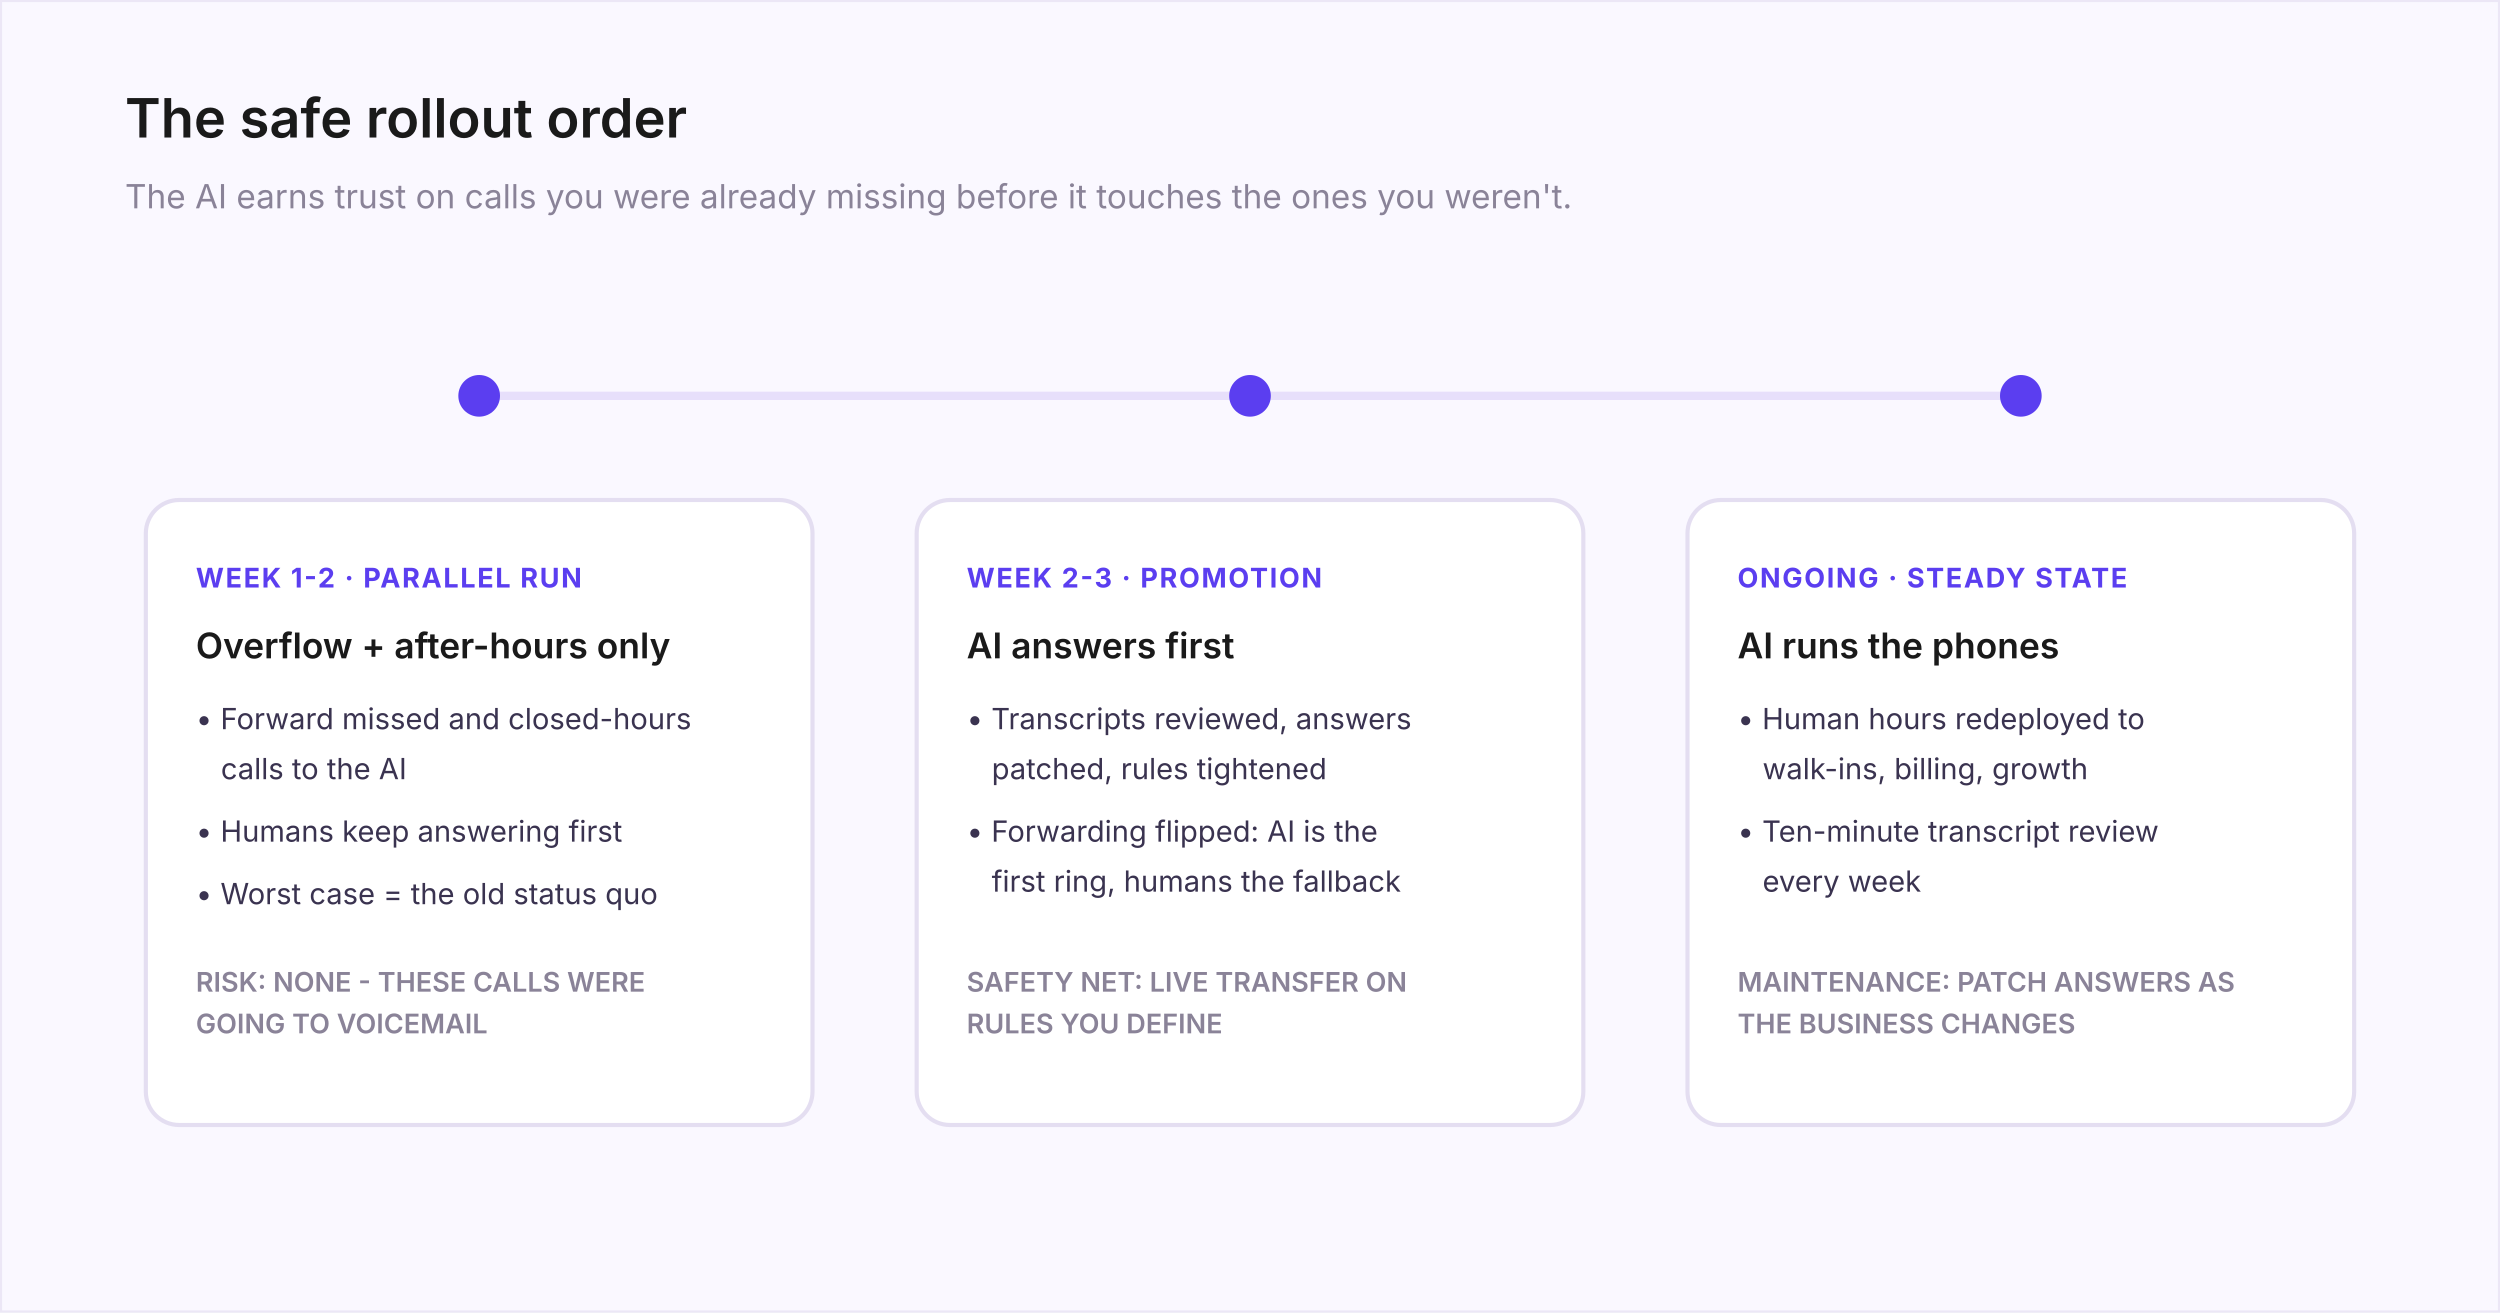
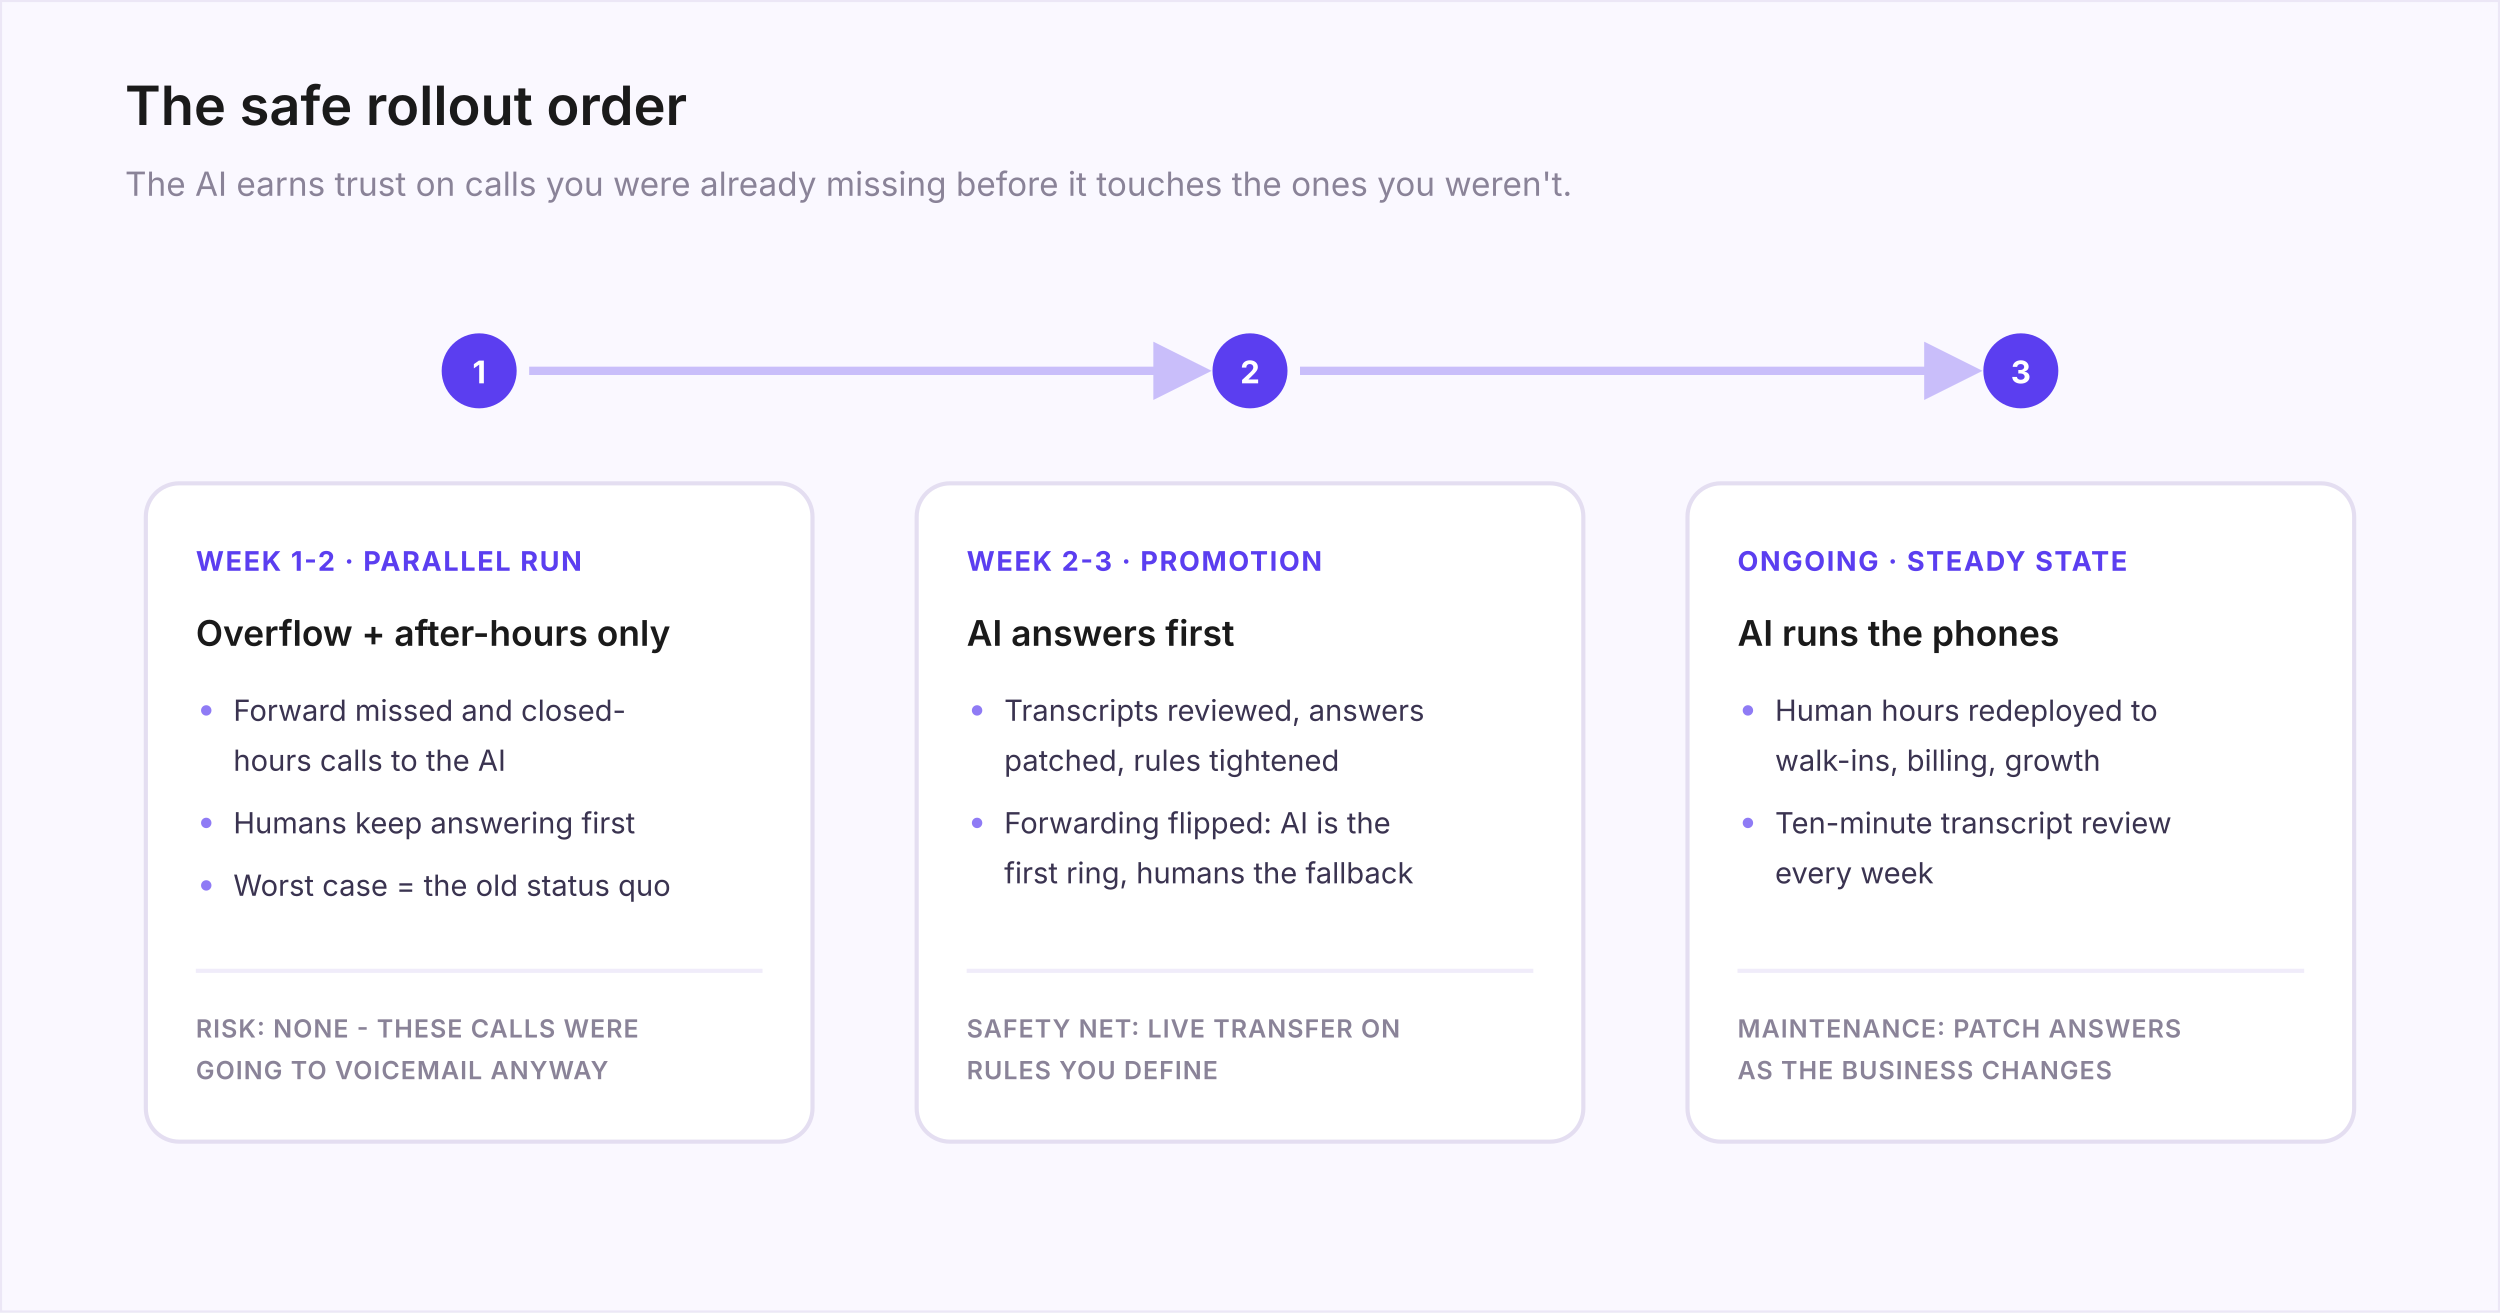
- <svg xmlns="http://www.w3.org/2000/svg" width="1200" height="630" viewBox="0 0 1200 630" fill="none" font-family="Inter, -apple-system, BlinkMacSystemFont, sans-serif" role="img" aria-label="A three-phase transition plan: first the AI answers only overflow and after-hours calls, then it becomes the first answerer with humans as fallback, then it runs the phones with weekly transcript reviews">
+ <svg xmlns="http://www.w3.org/2000/svg" width="1200" height="630" viewBox="0 0 1200 630" fill="none" font-family="Inter, -apple-system, BlinkMacSystemFont, sans-serif" role="img" aria-label="A three-phase transition plan: phase one the AI answers only overflow and after-hours calls, phase two it becomes the first answerer with humans as fallback, phase three it runs the phones with weekly transcript reviews">
+   <defs>
+     <marker id="arrow" viewBox="0 0 10 10" refX="8" refY="5" markerWidth="7" markerHeight="7" orient="auto-start-reverse">
+       <path d="M 0 0 L 10 5 L 0 10 z" fill="#c9befa" />
+     </marker>
+   </defs>
  <rect width="1200" height="630" fill="#faf8ff" />
  <rect x="0.5" y="0.5" width="1199" height="629" fill="none" stroke="#ece7f6" />
-   <text x="60" y="66" font-size="26" font-weight="600" fill="#1a1a1a">The safe rollout order</text>
-   <text x="60" y="100" font-size="16" fill="#8a8398">The AI earns trust on calls you were already missing before it touches the ones you weren't.</text>
-   <path d="M 230 190 h 740" stroke="#e7dffb" stroke-width="4" />
-   <circle cx="230" cy="190" r="10" fill="#5b3ef0" />
-   <circle cx="600" cy="190" r="10" fill="#5b3ef0" />
-   <circle cx="970" cy="190" r="10" fill="#5b3ef0" />
-   <g transform="translate(70 240)">
-     <rect x="0" y="0" width="320" height="300" rx="16" fill="#ffffff" stroke="#e4def1" stroke-width="2" />
+   <text x="60" y="60" font-size="26" font-weight="600" fill="#1a1a1a">The safe rollout order</text>
+   <text x="60" y="94" font-size="16" fill="#8a8398">The AI earns trust on calls you were already missing before it touches the ones you weren't.</text>
+   <g>
+     <path d="M 254 178 h 322" stroke="#c9befa" stroke-width="4" marker-end="url(#arrow)" />
+     <path d="M 624 178 h 322" stroke="#c9befa" stroke-width="4" marker-end="url(#arrow)" />
+     <circle cx="230" cy="178" r="18" fill="#5b3ef0" />
+     <text x="230" y="184" text-anchor="middle" font-size="15" font-weight="700" fill="#ffffff">1</text>
+     <circle cx="600" cy="178" r="18" fill="#5b3ef0" />
+     <text x="600" y="184" text-anchor="middle" font-size="15" font-weight="700" fill="#ffffff">2</text>
+     <circle cx="970" cy="178" r="18" fill="#5b3ef0" />
+     <text x="970" y="184" text-anchor="middle" font-size="15" font-weight="700" fill="#ffffff">3</text>
+   </g>
+   <g transform="translate(70 232)">
+     <rect x="0" y="0" width="320" height="316" rx="16" fill="#ffffff" stroke="#e4def1" stroke-width="2" />
    <text x="24" y="42" font-size="13" font-weight="700" fill="#5b3ef0" letter-spacing="0.06em">WEEK 1-2 · PARALLEL RUN</text>
-     <text x="24" y="76" font-size="17" font-weight="600" fill="#1a1a1a">Overflow + after-hours only</text>
-     <text x="24" y="110" font-size="14" fill="#3a3350">• Forward missed and closed-hours</text>
-     <text x="36" y="134" font-size="14" fill="#3a3350">calls to the AI</text>
-     <text x="24" y="164" font-size="14" fill="#3a3350">• Humans keep answering first</text>
-     <text x="24" y="194" font-size="14" fill="#3a3350">• Worst case = the old status quo</text>
-     <text x="24" y="236" font-size="13" font-weight="600" fill="#8a8398">RISK: NONE - THESE CALLS WERE</text>
-     <text x="24" y="256" font-size="13" font-weight="600" fill="#8a8398">GOING TO VOICEMAIL</text>
+     <text x="24" y="78" font-size="17" font-weight="600" fill="#1a1a1a">Overflow + after-hours only</text>
+     <circle cx="29" cy="109" r="2.5" fill="#8f7bf5" />
+     <text x="42" y="114" font-size="14" fill="#3a3350">Forward missed and closed-</text>
+     <text x="42" y="138" font-size="14" fill="#3a3350">hours calls to the AI</text>
+     <circle cx="29" cy="163" r="2.5" fill="#8f7bf5" />
+     <text x="42" y="168" font-size="14" fill="#3a3350">Humans keep answering first</text>
+     <circle cx="29" cy="193" r="2.5" fill="#8f7bf5" />
+     <text x="42" y="198" font-size="14" fill="#3a3350">Worst case = the old status quo</text>
+     <path d="M 24 234 h 272" stroke="#f0ecfa" stroke-width="2" />
+     <text x="24" y="266" font-size="12" font-weight="600" fill="#8a8398" letter-spacing="0.04em">RISK: NONE - THESE CALLS WERE</text>
+     <text x="24" y="286" font-size="12" font-weight="600" fill="#8a8398" letter-spacing="0.04em">GOING TO VOICEMAIL ANYWAY</text>
  </g>
-   <g transform="translate(440 240)">
-     <rect x="0" y="0" width="320" height="300" rx="16" fill="#ffffff" stroke="#e4def1" stroke-width="2" />
+   <g transform="translate(440 232)">
+     <rect x="0" y="0" width="320" height="316" rx="16" fill="#ffffff" stroke="#e4def1" stroke-width="2" />
    <text x="24" y="42" font-size="13" font-weight="700" fill="#5b3ef0" letter-spacing="0.06em">WEEK 2-3 · PROMOTION</text>
-     <text x="24" y="76" font-size="17" font-weight="600" fill="#1a1a1a">AI answers first</text>
-     <text x="24" y="110" font-size="14" fill="#3a3350">• Transcripts reviewed, answers</text>
-     <text x="36" y="134" font-size="14" fill="#3a3350">patched, rules tightened</text>
-     <text x="24" y="164" font-size="14" fill="#3a3350">• Forwarding flipped: AI is the</text>
-     <text x="36" y="188" font-size="14" fill="#3a3350">first ring, humans the fallback</text>
-     <text x="24" y="236" font-size="13" font-weight="600" fill="#8a8398">SAFETY NET: LIVE TRANSFER ON</text>
-     <text x="24" y="256" font-size="13" font-weight="600" fill="#8a8398">RULES YOU DEFINE</text>
+     <text x="24" y="78" font-size="17" font-weight="600" fill="#1a1a1a">AI answers first</text>
+     <circle cx="29" cy="109" r="2.5" fill="#8f7bf5" />
+     <text x="42" y="114" font-size="14" fill="#3a3350">Transcripts reviewed, answers</text>
+     <text x="42" y="138" font-size="14" fill="#3a3350">patched, rules tightened</text>
+     <circle cx="29" cy="163" r="2.5" fill="#8f7bf5" />
+     <text x="42" y="168" font-size="14" fill="#3a3350">Forwarding flipped: AI is the</text>
+     <text x="42" y="192" font-size="14" fill="#3a3350">first ring, humans the fallback</text>
+     <path d="M 24 234 h 272" stroke="#f0ecfa" stroke-width="2" />
+     <text x="24" y="266" font-size="12" font-weight="600" fill="#8a8398" letter-spacing="0.04em">SAFETY NET: LIVE TRANSFER ON</text>
+     <text x="24" y="286" font-size="12" font-weight="600" fill="#8a8398" letter-spacing="0.04em">RULES YOU DEFINE</text>
  </g>
-   <g transform="translate(810 240)">
-     <rect x="0" y="0" width="320" height="300" rx="16" fill="#ffffff" stroke="#e4def1" stroke-width="2" />
+   <g transform="translate(810 232)">
+     <rect x="0" y="0" width="320" height="316" rx="16" fill="#ffffff" stroke="#e4def1" stroke-width="2" />
    <text x="24" y="42" font-size="13" font-weight="700" fill="#5b3ef0" letter-spacing="0.06em">ONGOING · STEADY STATE</text>
-     <text x="24" y="76" font-size="17" font-weight="600" fill="#1a1a1a">AI runs the phones</text>
-     <text x="24" y="110" font-size="14" fill="#3a3350">• Human hours redeployed to</text>
-     <text x="36" y="134" font-size="14" fill="#3a3350">walk-ins, billing, growth</text>
-     <text x="24" y="164" font-size="14" fill="#3a3350">• Ten-minute transcript review</text>
-     <text x="36" y="188" font-size="14" fill="#3a3350">every week</text>
-     <text x="24" y="236" font-size="13" font-weight="600" fill="#8a8398">MAINTENANCE: PATCH ANSWERS AS</text>
-     <text x="24" y="256" font-size="13" font-weight="600" fill="#8a8398">THE BUSINESS CHANGES</text>
+     <text x="24" y="78" font-size="17" font-weight="600" fill="#1a1a1a">AI runs the phones</text>
+     <circle cx="29" cy="109" r="2.5" fill="#8f7bf5" />
+     <text x="42" y="114" font-size="14" fill="#3a3350">Human hours redeployed to</text>
+     <text x="42" y="138" font-size="14" fill="#3a3350">walk-ins, billing, growth</text>
+     <circle cx="29" cy="163" r="2.5" fill="#8f7bf5" />
+     <text x="42" y="168" font-size="14" fill="#3a3350">Ten-minute transcript review</text>
+     <text x="42" y="192" font-size="14" fill="#3a3350">every week</text>
+     <path d="M 24 234 h 272" stroke="#f0ecfa" stroke-width="2" />
+     <text x="24" y="266" font-size="12" font-weight="600" fill="#8a8398" letter-spacing="0.04em">MAINTENANCE: PATCH ANSWERS</text>
+     <text x="24" y="286" font-size="12" font-weight="600" fill="#8a8398" letter-spacing="0.04em">AS THE BUSINESS CHANGES</text>
  </g>
</svg>
